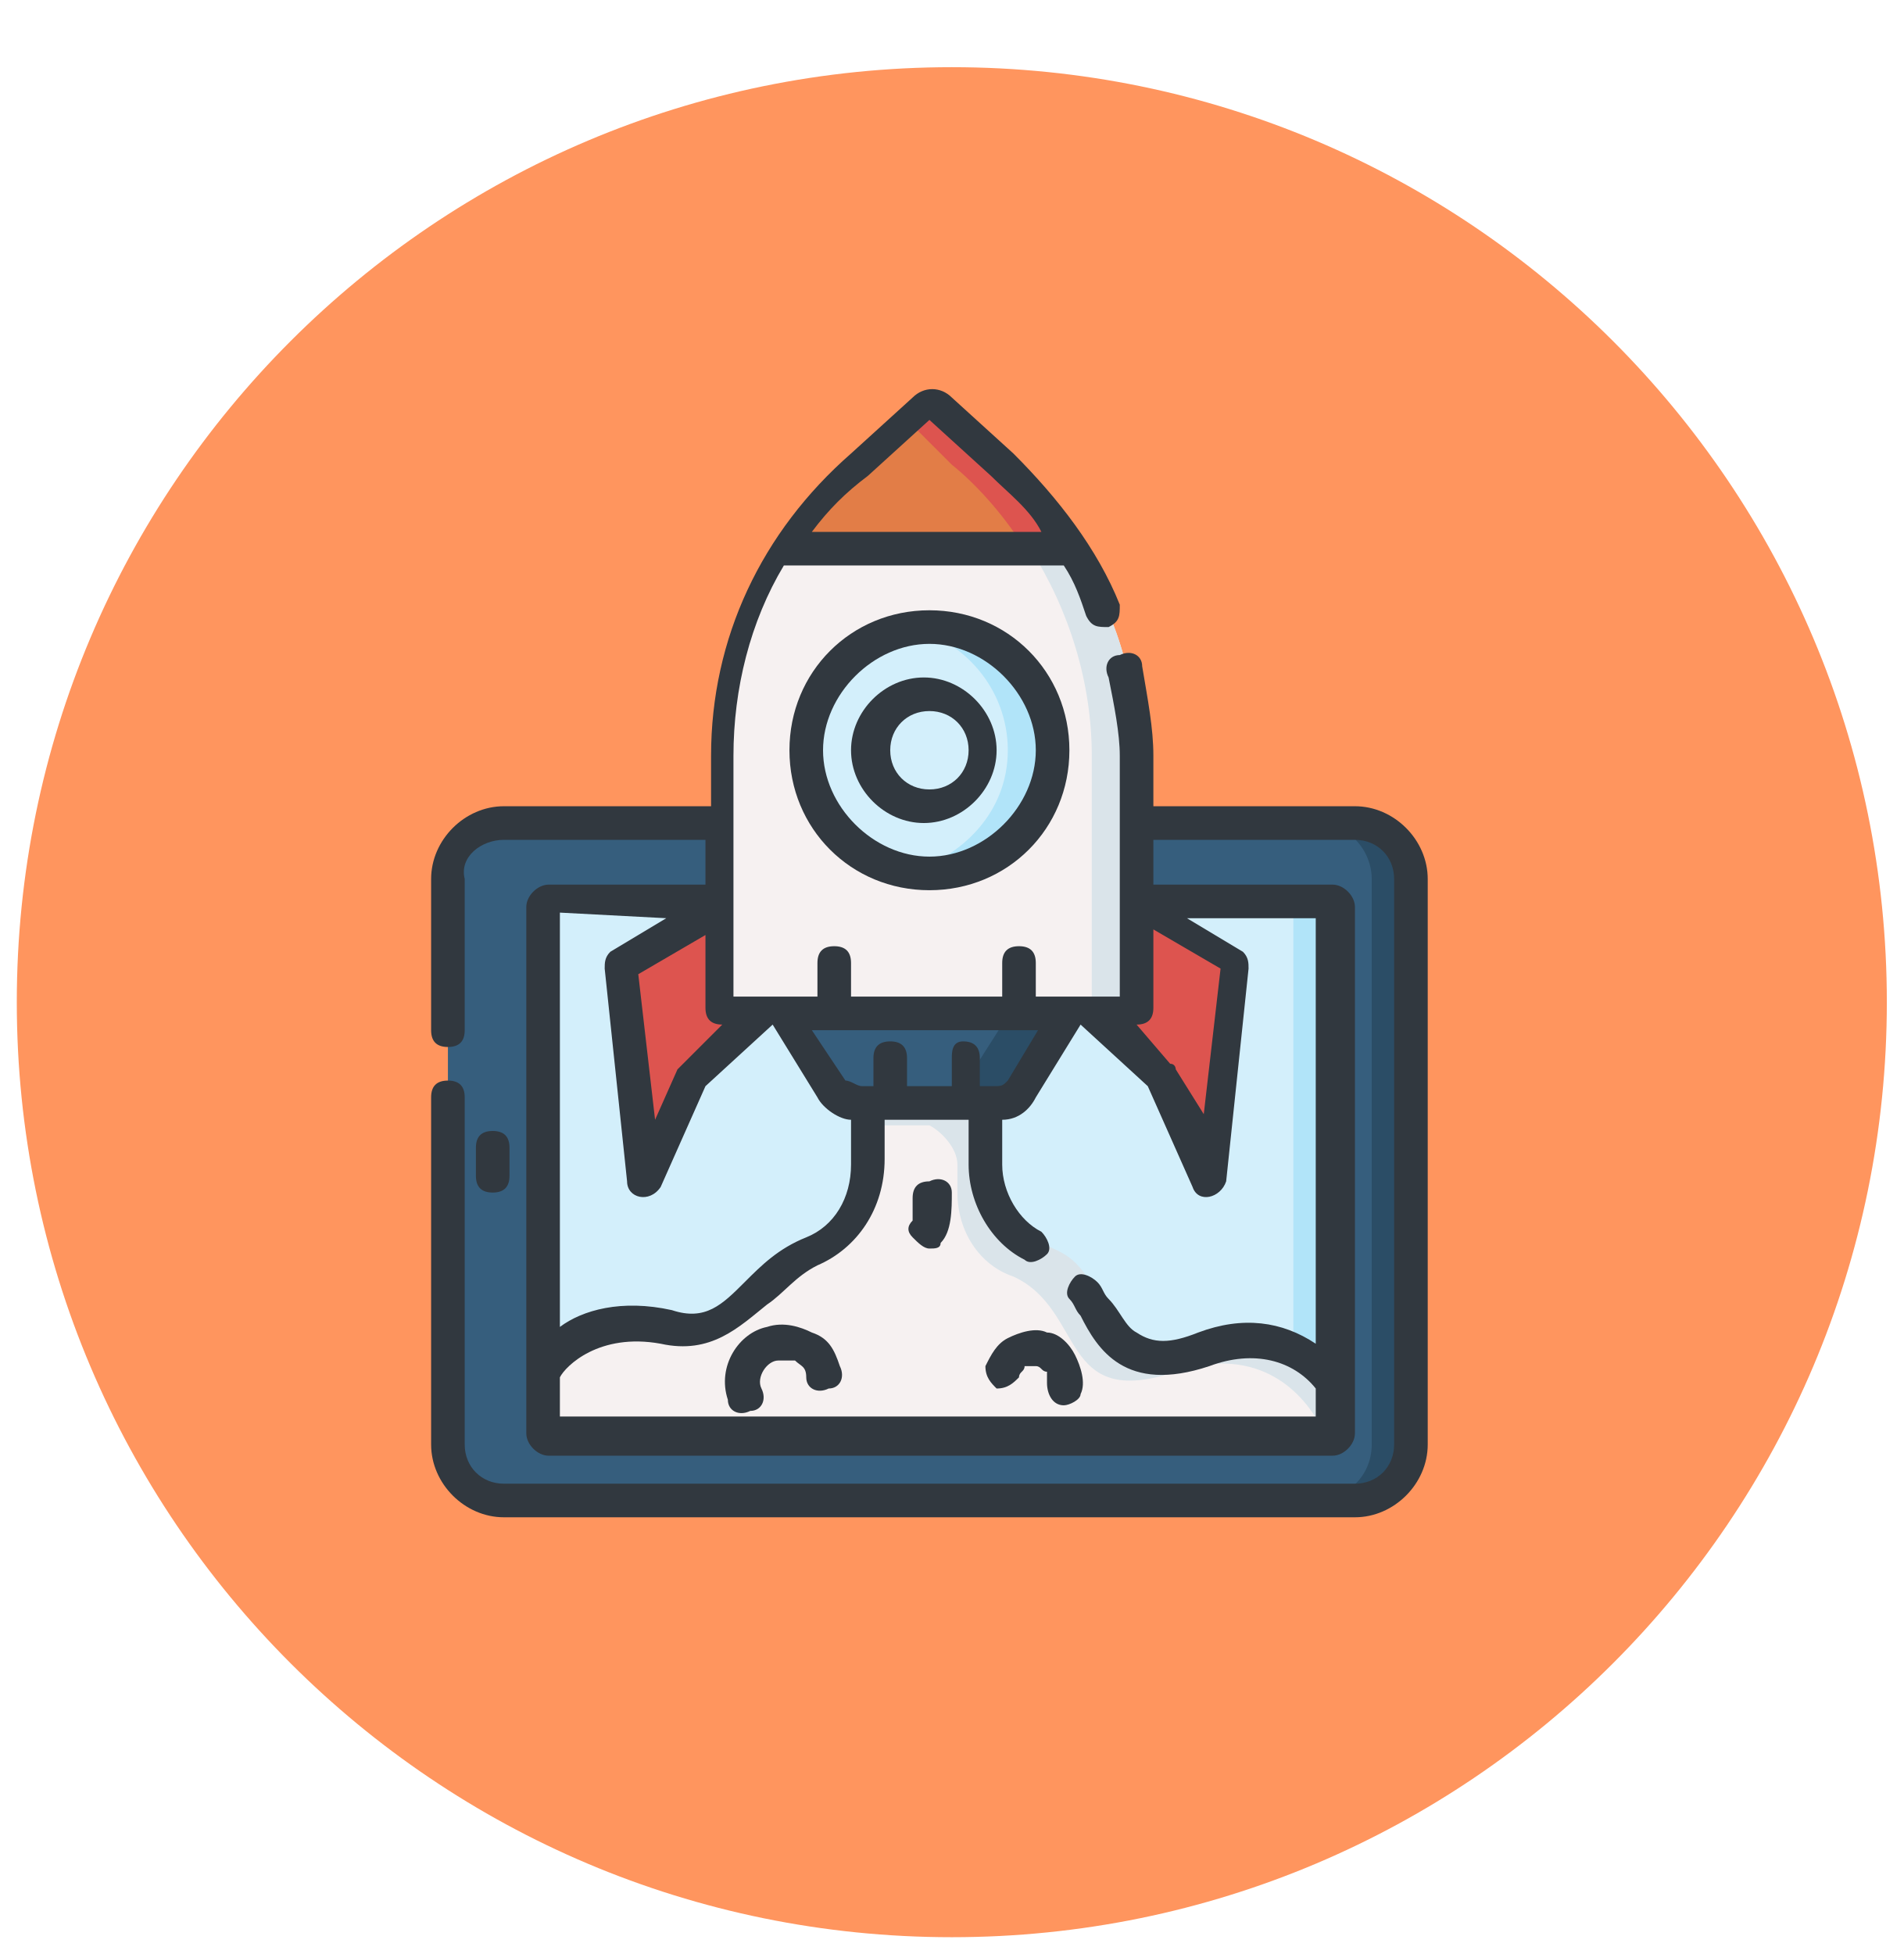
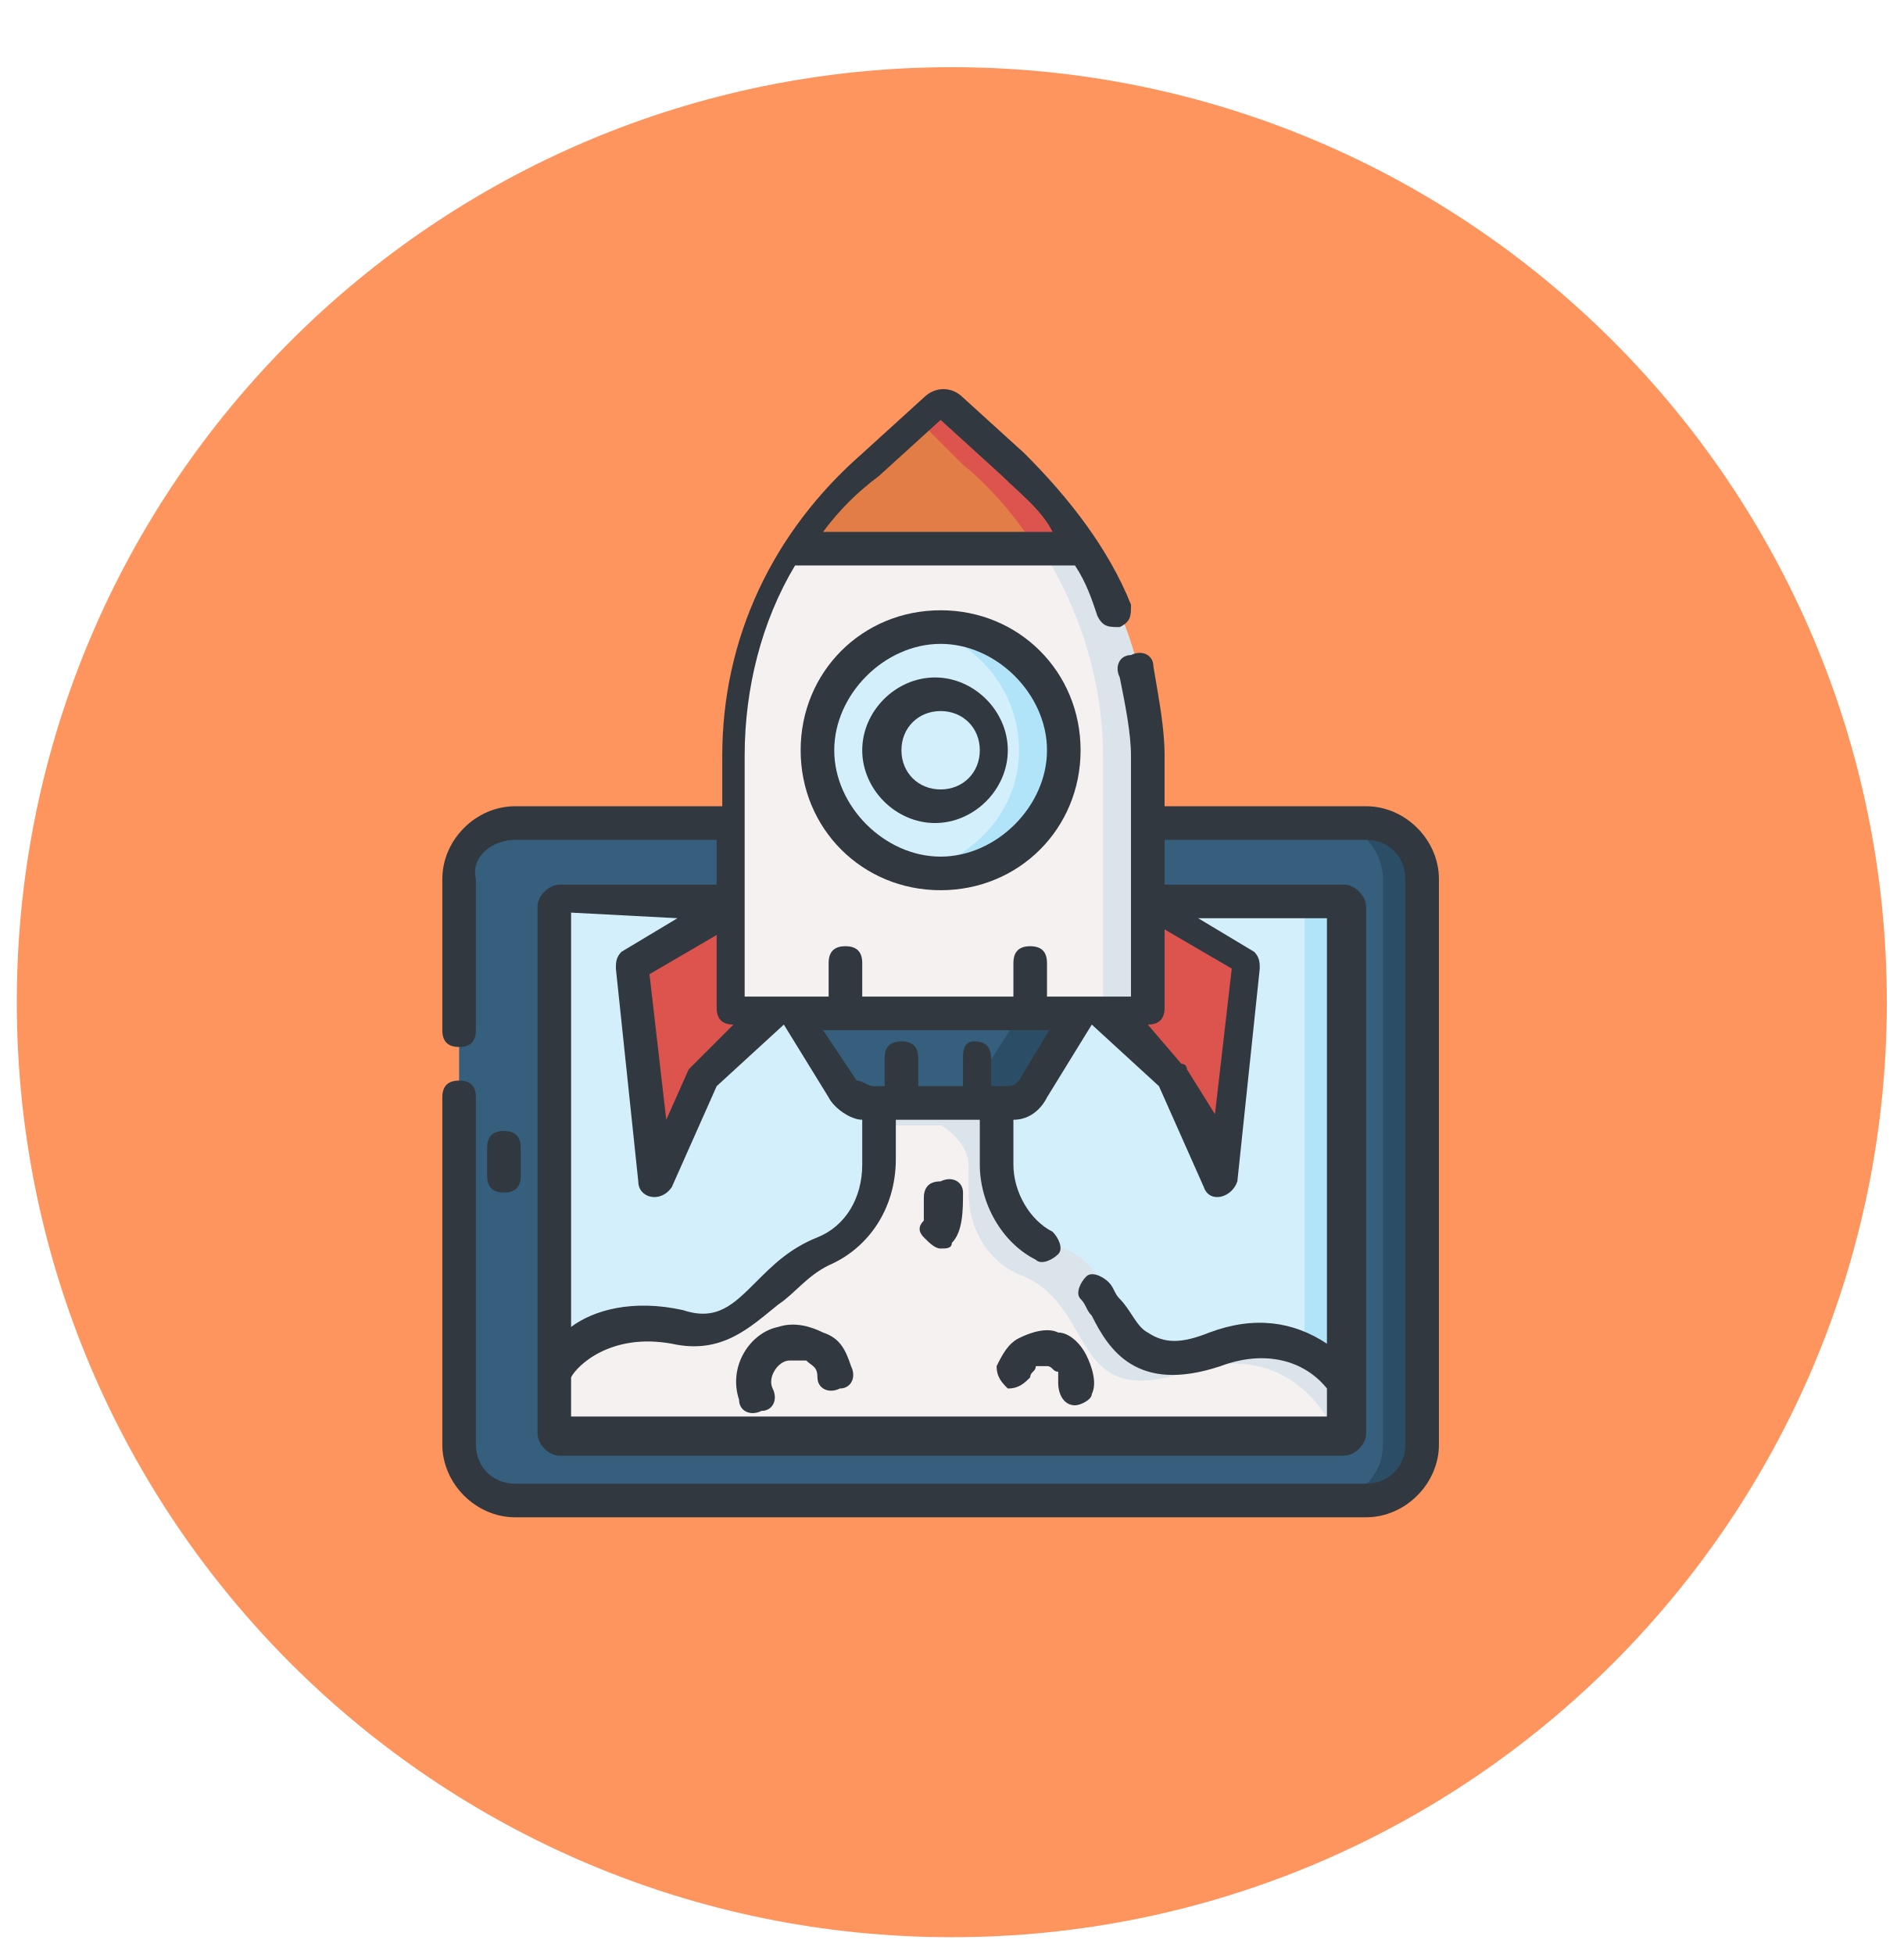
<svg xmlns="http://www.w3.org/2000/svg" version="1.1" id="Capa_1" x="0px" y="0px" viewBox="0 0 34 34.9" style="enable-background:new 0 0 34 34.9;" xml:space="preserve">
  <style type="text/css">
	.st0{opacity:0.8;fill:#FF7A36;enable-background:new    ;}
	.st1{fill:#365E7D;}
	.st2{fill:#2B4D66;}
	.st3{fill:#D3EFFB;}
	.st4{fill:#B1E4F9;}
	.st5{fill:#F6F1F1;}
	.st6{fill:#DAE4EA;}
	.st7{fill:#DD544F;}
	.st8{fill:#E27D47;}
	.st9{fill:#31383F;}
</style>
  <circle class="st0" cx="17" cy="17.9" r="16.7" />
  <g>
-     <path class="st1" d="M24.2,26.9H9c-0.6,0-1-0.5-1-1V15.7c0-0.6,0.5-1,1-1h15.2c0.6,0,1,0.5,1,1v10.1C25.2,26.4,24.7,26.9,24.2,26.9   z" />
-     <path class="st2" d="M24.2,14.7h-0.7c0.6,0,1,0.5,1,1v10.1c0,0.6-0.5,1-1,1h0.7c0.6,0,1-0.5,1-1V15.7   C25.2,15.2,24.7,14.7,24.2,14.7z" />
-     <path class="st3" d="M23.8,16.1h-14c0,0-0.1,0-0.1,0.1v9.4c0,0,0,0.1,0.1,0.1h14c0,0,0.1,0,0.1-0.1L23.8,16.1   C23.8,16.1,23.8,16.1,23.8,16.1L23.8,16.1z" />
-     <path class="st4" d="M23.8,16.1H23c0,0,0.1,0,0.1,0.1v9.4c0,0,0,0.1-0.1,0.1h0.7c0,0,0.1,0,0.1-0.1L23.8,16.1   C23.8,16.1,23.8,16.1,23.8,16.1L23.8,16.1z" />
-     <path class="st5" d="M21.5,24.1c-2.1,0.7-1.6-1.2-2.9-1.7c-0.6-0.3-1-0.9-1-1.5v-1.1h-2.1v1.1c0,0.7-0.4,1.3-1,1.6   c-1.1,0.5-1.3,1.6-2.6,1.3c-1.6-0.3-2.2,0.8-2.2,0.8v1c0,0,0,0.1,0.1,0.1h14c0,0,0.1,0,0.1-0.1v-0.8C23.4,24.2,22.7,23.7,21.5,24.1   L21.5,24.1z" />
-     <path class="st6" d="M17.1,20.8v0.5c0,0.7,0.4,1.3,1,1.5c1.3,0.6,0.8,2.4,2.9,1.7c1.5-0.5,2.3,0.4,2.6,1h0.2c0,0,0.1,0,0.1-0.1   v-0.8c0,0,0,0,0,0c-0.9-1.2-2.1-0.6-2.7-0.5c-1.1,0.2-1.3-0.4-1.6-1c-0.4-0.7-0.6-0.7-1-0.9c-0.4-0.2-0.6-0.5-0.8-0.9   c-0.2-0.4-0.1-0.7-0.1-1.7h-2.1v0.5h1C16.8,20.2,17.1,20.5,17.1,20.8L17.1,20.8z" />
-     <path class="st1" d="M14,18l0.7-0.8h3.3l1.1,0.8l-0.9,1.4c-0.1,0.2-0.3,0.3-0.5,0.3h-2.4c-0.2,0-0.4-0.1-0.5-0.3L14,18z" />
-     <path class="st2" d="M18.6,17.2l-1.4,2.2c-0.1,0.2-0.3,0.3-0.5,0.3h1c0.2,0,0.4-0.1,0.5-0.3l0.9-1.4L18.6,17.2z" />
+     <path class="st1" d="M24.4,26.9H9.2c-0.6,0-1-0.5-1-1V15.7c0-0.6,0.5-1,1-1h15.2c0.6,0,1,0.5,1,1v10.1   C25.4,26.4,24.9,26.9,24.4,26.9z" />
+     <path class="st2" d="M24.4,14.7h-0.7c0.6,0,1,0.5,1,1v10.1c0,0.6-0.5,1-1,1h0.7c0.6,0,1-0.5,1-1V15.7   C25.4,15.2,24.9,14.7,24.4,14.7z" />
+     <path class="st3" d="M24,16.1H10c0,0-0.1,0-0.1,0.1v9.4c0,0,0,0.1,0.1,0.1h14c0,0,0.1,0,0.1-0.1L24,16.1L24,16.1L24,16.1z" />
+     <path class="st4" d="M24,16.1h-0.8c0,0,0.1,0,0.1,0.1v9.4c0,0,0,0.1-0.1,0.1h0.7c0,0,0.1,0,0.1-0.1L24,16.1L24,16.1L24,16.1z" />
+     <path class="st5" d="M21.7,24.1c-2.1,0.7-1.6-1.2-2.9-1.7c-0.6-0.3-1-0.9-1-1.5v-1.1h-2.1v1.1c0,0.7-0.4,1.3-1,1.6   c-1.1,0.5-1.3,1.6-2.6,1.3c-1.6-0.3-2.2,0.8-2.2,0.8v1c0,0,0,0.1,0.1,0.1h14c0,0,0.1,0,0.1-0.1v-0.8C23.6,24.2,22.9,23.7,21.7,24.1   L21.7,24.1z" />
+     <path class="st6" d="M17.3,20.8v0.5c0,0.7,0.4,1.3,1,1.5c1.3,0.6,0.8,2.4,2.9,1.7c1.5-0.5,2.3,0.4,2.6,1H24c0,0,0.1,0,0.1-0.1v-0.8   l0,0c-0.9-1.2-2.1-0.6-2.7-0.5c-1.1,0.2-1.3-0.4-1.6-1c-0.4-0.7-0.6-0.7-1-0.9c-0.4-0.2-0.6-0.5-0.8-0.9c-0.2-0.4-0.1-0.7-0.1-1.7   h-2.1v0.5h1C17,20.2,17.3,20.5,17.3,20.8L17.3,20.8z" />
+     <path class="st1" d="M14.2,18l0.7-0.8h3.3l1.1,0.8l-0.9,1.4c-0.1,0.2-0.3,0.3-0.5,0.3h-2.4c-0.2,0-0.4-0.1-0.5-0.3L14.2,18z" />
+     <path class="st2" d="M18.8,17.2l-1.4,2.2c-0.1,0.2-0.3,0.3-0.5,0.3h1c0.2,0,0.4-0.1,0.5-0.3l0.9-1.4L18.8,17.2z" />
    <g>
-       <path class="st7" d="M12.9,16l-1.8,1.2l0.4,3.8l0.9-1.8l1.3-1.2l0.2-1.2L12.9,16z" />
-       <path class="st7" d="M20.2,16l1.8,1.2L21.6,21l-0.9-1.8L19.4,18l-0.2-1.2L20.2,16z" />
+       <path class="st7" d="M13.1,16l-1.8,1.2l0.4,3.8l0.9-1.8l1.3-1.2l0.2-1.2L13.1,16z" />
+       <path class="st7" d="M20.4,16l1.8,1.2L21.8,21l-0.9-1.8L19.6,18l-0.2-1.2L20.4,16z" />
    </g>
    <g>
-       <path class="st5" d="M19.2,9.8l-0.7-0.4h-3.8L14,9.8c-0.7,1.1-1.1,2.4-1.1,3.7V18h7.4v-4.6C20.3,12.1,19.9,10.9,19.2,9.8L19.2,9.8    z" />
+       <path class="st5" d="M19.4,9.8l-0.7-0.4h-3.8l-0.7,0.4c-0.7,1.1-1.1,2.4-1.1,3.7V18h7.4v-4.6C20.5,12.1,20.1,10.9,19.4,9.8    L19.4,9.8z" />
    </g>
-     <path class="st6" d="M19.2,9.8l-0.7-0.4h-0.8l0.7,0.4c0.7,1.1,1.1,2.4,1.1,3.7V18h0.8v-4.6C20.3,12.1,19.9,10.9,19.2,9.8L19.2,9.8z   " />
-     <circle class="st3" cx="16.6" cy="13.4" r="2.2" />
-     <path class="st4" d="M16.6,11.2c-0.2,0-0.3,0-0.4,0c1,0.2,1.8,1.1,1.8,2.2s-0.8,1.9-1.8,2.2c0.1,0,0.3,0,0.4,0c1.2,0,2.2-1,2.2-2.2   C18.8,12.2,17.8,11.2,16.6,11.2z" />
-     <path class="st8" d="M19.2,9.8c-0.4-0.6-0.8-1.1-1.3-1.5l-1.1-1c-0.1-0.1-0.2-0.1-0.3,0l-1.1,1c-0.5,0.4-1,1-1.3,1.5L19.2,9.8   L19.2,9.8z" />
-     <path class="st7" d="M17.9,8.3l-1.1-1c-0.1-0.1-0.2-0.1-0.3,0l-0.3,0.2L17,8.3c0.5,0.4,1,1,1.3,1.5h0.8C18.8,9.2,18.4,8.7,17.9,8.3   z" />
+     <path class="st6" d="M19.4,9.8l-0.7-0.4h-0.8l0.7,0.4c0.7,1.1,1.1,2.4,1.1,3.7V18h0.8v-4.6C20.5,12.1,20.1,10.9,19.4,9.8L19.4,9.8z   " />
+     <circle class="st3" cx="16.8" cy="13.4" r="2.2" />
+     <path class="st4" d="M16.8,11.2c-0.2,0-0.3,0-0.4,0c1,0.2,1.8,1.1,1.8,2.2s-0.8,1.9-1.8,2.2c0.1,0,0.3,0,0.4,0c1.2,0,2.2-1,2.2-2.2   C19,12.2,18,11.2,16.8,11.2z" />
+     <path class="st8" d="M19.4,9.8c-0.4-0.6-0.8-1.1-1.3-1.5l-1.1-1c-0.1-0.1-0.2-0.1-0.3,0l-1.1,1c-0.5,0.4-1,1-1.3,1.5H19.4L19.4,9.8   z" />
+     <path class="st7" d="M18.1,8.3l-1.1-1c-0.1-0.1-0.2-0.1-0.3,0l-0.3,0.2l0.8,0.8c0.5,0.4,1,1,1.3,1.5h0.8C19,9.2,18.6,8.7,18.1,8.3z   " />
    <g>
-       <path class="st9" d="M9.1,21v-0.5c0-0.2-0.1-0.3-0.3-0.3s-0.3,0.1-0.3,0.3V21c0,0.2,0.1,0.3,0.3,0.3C9,21.3,9.1,21.2,9.1,21z" />
-       <path class="st9" d="M14.1,13.4c0,1.4,1.1,2.5,2.5,2.5s2.5-1.1,2.5-2.5s-1.1-2.5-2.5-2.5S14.1,12,14.1,13.4z M18.5,13.4    c0,1-0.9,1.9-1.9,1.9s-1.9-0.9-1.9-1.9c0-1,0.9-1.9,1.9-1.9S18.5,12.4,18.5,13.4z" />
-       <path class="st9" d="M15.2,13.4c0,0.7,0.6,1.3,1.3,1.3s1.3-0.6,1.3-1.3s-0.6-1.3-1.3-1.3C15.8,12.1,15.2,12.7,15.2,13.4L15.2,13.4    z M17.3,13.4c0,0.4-0.3,0.7-0.7,0.7c-0.4,0-0.7-0.3-0.7-0.7c0-0.4,0.3-0.7,0.7-0.7C17,12.7,17.3,13,17.3,13.4L17.3,13.4z" />
-       <path class="st9" d="M14.5,23.8c-0.2-0.1-0.5-0.2-0.8-0.1c-0.5,0.1-0.9,0.7-0.7,1.3c0,0.2,0.2,0.3,0.4,0.2c0.2,0,0.3-0.2,0.2-0.4    c-0.1-0.2,0.1-0.5,0.3-0.5c0.1,0,0.2,0,0.3,0c0.1,0.1,0.2,0.1,0.2,0.3c0,0.2,0.2,0.3,0.4,0.2c0.2,0,0.3-0.2,0.2-0.4    C14.9,24.1,14.8,23.9,14.5,23.8L14.5,23.8z" />
-       <path class="st9" d="M18.7,23.8c-0.2-0.1-0.5,0-0.7,0.1c-0.2,0.1-0.3,0.3-0.4,0.5c0,0.2,0.1,0.3,0.2,0.4c0.2,0,0.3-0.1,0.4-0.2    c0-0.1,0.1-0.1,0.1-0.2c0.1,0,0.1,0,0.2,0c0.1,0,0.1,0.1,0.2,0.1c0,0.1,0,0.1,0,0.2c0,0.2,0.1,0.4,0.3,0.4c0.1,0,0.3-0.1,0.3-0.2    c0.1-0.2,0-0.5-0.1-0.7C19.1,24,18.9,23.8,18.7,23.8z" />
-       <path class="st9" d="M16.3,21.4c0,0.1,0,0.3,0,0.4c-0.1,0.1-0.1,0.2,0,0.3c0.1,0.1,0.2,0.2,0.3,0.2c0.1,0,0.2,0,0.2-0.1    c0.2-0.2,0.2-0.6,0.2-0.9c0-0.2-0.2-0.3-0.4-0.2C16.4,21.1,16.3,21.2,16.3,21.4L16.3,21.4z" />
-       <path class="st9" d="M24.2,14.4h-3.6v-0.9c0-0.5-0.1-1-0.2-1.6c0-0.2-0.2-0.3-0.4-0.2c-0.2,0-0.3,0.2-0.2,0.4    c0.1,0.5,0.2,1,0.2,1.4v4.3c-0.2,0-1.2,0-1.5,0v-0.6c0-0.2-0.1-0.3-0.3-0.3c-0.2,0-0.3,0.1-0.3,0.3v0.6h-2.7v-0.6    c0-0.2-0.1-0.3-0.3-0.3s-0.3,0.1-0.3,0.3v0.6c-0.2,0-1.2,0-1.5,0v-4.3c0-1.2,0.3-2.4,0.9-3.4H19c0.2,0.3,0.3,0.6,0.4,0.9    c0.1,0.2,0.2,0.2,0.4,0.2c0.2-0.1,0.2-0.2,0.2-0.4c-0.4-1-1.1-1.9-1.9-2.7l-1.1-1c-0.2-0.2-0.5-0.2-0.7,0l-1.1,1    c-1.6,1.4-2.5,3.3-2.5,5.4v0.9H9c-0.7,0-1.3,0.6-1.3,1.3v2.7c0,0.2,0.1,0.3,0.3,0.3c0.2,0,0.3-0.1,0.3-0.3v-2.7    C8.2,15.3,8.6,15,9,15h3.6v0.8H9.8c-0.2,0-0.4,0.2-0.4,0.4v9.4c0,0.2,0.2,0.4,0.4,0.4h14c0.2,0,0.4-0.2,0.4-0.4v-9.4    c0-0.2-0.2-0.4-0.4-0.4h-3.2V15h3.6c0.4,0,0.7,0.3,0.7,0.7v10.1c0,0.4-0.3,0.7-0.7,0.7H9c-0.4,0-0.7-0.3-0.7-0.7v-6.2    c0-0.2-0.1-0.3-0.3-0.3c-0.2,0-0.3,0.1-0.3,0.3v6.2c0,0.7,0.6,1.3,1.3,1.3h15.2c0.7,0,1.3-0.6,1.3-1.3V15.7    C25.5,15,24.9,14.4,24.2,14.4L24.2,14.4z M15.5,8.5l1.1-1l1.1,1c0.3,0.3,0.7,0.6,0.9,1h-4.1C14.8,9.1,15.1,8.8,15.5,8.5z     M20.3,18.3c0.2,0,0.3-0.1,0.3-0.3v-1.4l1.2,0.7l-0.3,2.6L21,19.1c0,0,0-0.1-0.1-0.1L20.3,18.3L20.3,18.3z M18.6,18.3L18,19.3    c-0.1,0.1-0.1,0.1-0.3,0.1h-0.2h0v-0.5c0-0.2-0.1-0.3-0.3-0.3S17,18.8,17,18.9v0.5h-0.8v-0.5c0-0.2-0.1-0.3-0.3-0.3    s-0.3,0.1-0.3,0.3v0.5h0h-0.2c-0.1,0-0.2-0.1-0.3-0.1l-0.6-0.9H18.6z M12.9,18.3L12.9,18.3L12.2,19c0,0-0.1,0.1-0.1,0.1l-0.4,0.9    l-0.3-2.6l1.2-0.7V18C12.6,18.2,12.7,18.3,12.9,18.3L12.9,18.3z M11.9,16.4l-1,0.6c-0.1,0.1-0.1,0.2-0.1,0.3l0.4,3.8    c0,0.3,0.4,0.4,0.6,0.1l0.8-1.8l1.2-1.1h0l0.8,1.3c0.1,0.2,0.4,0.4,0.6,0.4v0.8c0,0.6-0.3,1.1-0.8,1.3c-0.5,0.2-0.8,0.5-1.1,0.8    c-0.4,0.4-0.7,0.7-1.3,0.5c-0.9-0.2-1.6,0-2,0.3v-7.4L11.9,16.4z M23.5,24c-0.6-0.4-1.3-0.5-2.1-0.2c-0.5,0.2-0.8,0.2-1.1,0    c-0.2-0.1-0.3-0.4-0.5-0.6c-0.1-0.1-0.1-0.2-0.2-0.3c-0.1-0.1-0.3-0.2-0.4-0.1c-0.1,0.1-0.2,0.3-0.1,0.4c0.1,0.1,0.1,0.2,0.2,0.3    c0.3,0.6,0.8,1.4,2.3,0.9c0.8-0.3,1.5-0.1,1.9,0.4v0.5H10v-0.7c0.1-0.2,0.7-0.8,1.8-0.6c0.9,0.2,1.4-0.3,1.9-0.7    c0.3-0.2,0.5-0.5,0.9-0.7c0.7-0.3,1.2-1,1.2-1.9V20h1.5v0.8c0,0.7,0.4,1.4,1,1.7c0.1,0.1,0.3,0,0.4-0.1c0.1-0.1,0-0.3-0.1-0.4    c-0.4-0.2-0.7-0.7-0.7-1.2V20c0.3,0,0.5-0.2,0.6-0.4l0.8-1.3h0l1.2,1.1l0.8,1.8c0.1,0.3,0.5,0.2,0.6-0.1l0.4-3.8    c0-0.1,0-0.2-0.1-0.3l-1-0.6h2.3V24z" />
+       <path class="st9" d="M9.3,21v-0.5c0-0.2-0.1-0.3-0.3-0.3s-0.3,0.1-0.3,0.3V21c0,0.2,0.1,0.3,0.3,0.3S9.3,21.2,9.3,21z" />
+       <path class="st9" d="M14.3,13.4c0,1.4,1.1,2.5,2.5,2.5s2.5-1.1,2.5-2.5s-1.1-2.5-2.5-2.5S14.3,12,14.3,13.4z M18.7,13.4    c0,1-0.9,1.9-1.9,1.9s-1.9-0.9-1.9-1.9s0.9-1.9,1.9-1.9S18.7,12.4,18.7,13.4z" />
+       <path class="st9" d="M15.4,13.4c0,0.7,0.6,1.3,1.3,1.3s1.3-0.6,1.3-1.3s-0.6-1.3-1.3-1.3C16,12.1,15.4,12.7,15.4,13.4L15.4,13.4z     M17.5,13.4c0,0.4-0.3,0.7-0.7,0.7c-0.4,0-0.7-0.3-0.7-0.7s0.3-0.7,0.7-0.7C17.2,12.7,17.5,13,17.5,13.4L17.5,13.4z" />
+       <path class="st9" d="M14.7,23.8c-0.2-0.1-0.5-0.2-0.8-0.1c-0.5,0.1-0.9,0.7-0.7,1.3c0,0.2,0.2,0.3,0.4,0.2c0.2,0,0.3-0.2,0.2-0.4    c-0.1-0.2,0.1-0.5,0.3-0.5c0.1,0,0.2,0,0.3,0c0.1,0.1,0.2,0.1,0.2,0.3c0,0.2,0.2,0.3,0.4,0.2c0.2,0,0.3-0.2,0.2-0.4    C15.1,24.1,15,23.9,14.7,23.8L14.7,23.8z" />
+       <path class="st9" d="M18.9,23.8c-0.2-0.1-0.5,0-0.7,0.1s-0.3,0.3-0.4,0.5c0,0.2,0.1,0.3,0.2,0.4c0.2,0,0.3-0.1,0.4-0.2    c0-0.1,0.1-0.1,0.1-0.2c0.1,0,0.1,0,0.2,0s0.1,0.1,0.2,0.1c0,0.1,0,0.1,0,0.2c0,0.2,0.1,0.4,0.3,0.4c0.1,0,0.3-0.1,0.3-0.2    c0.1-0.2,0-0.5-0.1-0.7C19.3,24,19.1,23.8,18.9,23.8z" />
+       <path class="st9" d="M16.5,21.4c0,0.1,0,0.3,0,0.4c-0.1,0.1-0.1,0.2,0,0.3c0.1,0.1,0.2,0.2,0.3,0.2c0.1,0,0.2,0,0.2-0.1    c0.2-0.2,0.2-0.6,0.2-0.9c0-0.2-0.2-0.3-0.4-0.2C16.6,21.1,16.5,21.2,16.5,21.4L16.5,21.4z" />
+       <path class="st9" d="M24.4,14.4h-3.6v-0.9c0-0.5-0.1-1-0.2-1.6c0-0.2-0.2-0.3-0.4-0.2c-0.2,0-0.3,0.2-0.2,0.4    c0.1,0.5,0.2,1,0.2,1.4v4.3c-0.2,0-1.2,0-1.5,0v-0.6c0-0.2-0.1-0.3-0.3-0.3c-0.2,0-0.3,0.1-0.3,0.3v0.6h-2.7v-0.6    c0-0.2-0.1-0.3-0.3-0.3s-0.3,0.1-0.3,0.3v0.6c-0.2,0-1.2,0-1.5,0v-4.3c0-1.2,0.3-2.4,0.9-3.4h5c0.2,0.3,0.3,0.6,0.4,0.9    c0.1,0.2,0.2,0.2,0.4,0.2c0.2-0.1,0.2-0.2,0.2-0.4c-0.4-1-1.1-1.9-1.9-2.7l-1.1-1c-0.2-0.2-0.5-0.2-0.7,0l-1.1,1    c-1.6,1.4-2.5,3.3-2.5,5.4v0.9H9.2c-0.7,0-1.3,0.6-1.3,1.3v2.7c0,0.2,0.1,0.3,0.3,0.3s0.3-0.1,0.3-0.3v-2.7    C8.4,15.3,8.8,15,9.2,15h3.6v0.8H10c-0.2,0-0.4,0.2-0.4,0.4v9.4c0,0.2,0.2,0.4,0.4,0.4h14c0.2,0,0.4-0.2,0.4-0.4v-9.4    c0-0.2-0.2-0.4-0.4-0.4h-3.2V15h3.6c0.4,0,0.7,0.3,0.7,0.7v10.1c0,0.4-0.3,0.7-0.7,0.7H9.2c-0.4,0-0.7-0.3-0.7-0.7v-6.2    c0-0.2-0.1-0.3-0.3-0.3s-0.3,0.1-0.3,0.3v6.2c0,0.7,0.6,1.3,1.3,1.3h15.2c0.7,0,1.3-0.6,1.3-1.3V15.7C25.7,15,25.1,14.4,24.4,14.4    L24.4,14.4z M15.7,8.5l1.1-1l1.1,1c0.3,0.3,0.7,0.6,0.9,1h-4.1C15,9.1,15.3,8.8,15.7,8.5z M20.5,18.3c0.2,0,0.3-0.1,0.3-0.3v-1.4    l1.2,0.7l-0.3,2.6l-0.5-0.8c0,0,0-0.1-0.1-0.1L20.5,18.3L20.5,18.3z M18.8,18.3l-0.6,1c-0.1,0.1-0.1,0.1-0.3,0.1h-0.2l0,0v-0.5    c0-0.2-0.1-0.3-0.3-0.3s-0.2,0.2-0.2,0.3v0.5h-0.8v-0.5c0-0.2-0.1-0.3-0.3-0.3c-0.2,0-0.3,0.1-0.3,0.3v0.5l0,0h-0.2    c-0.1,0-0.2-0.1-0.3-0.1l-0.6-0.9h4.1V18.3z M13.1,18.3L13.1,18.3L12.4,19l-0.1,0.1L11.9,20l-0.3-2.6l1.2-0.7V18    C12.8,18.2,12.9,18.3,13.1,18.3L13.1,18.3z M12.1,16.4l-1,0.6C11,17.1,11,17.2,11,17.3l0.4,3.8c0,0.3,0.4,0.4,0.6,0.1l0.8-1.8    l1.2-1.1l0,0l0.8,1.3c0.1,0.2,0.4,0.4,0.6,0.4v0.8c0,0.6-0.3,1.1-0.8,1.3c-0.5,0.2-0.8,0.5-1.1,0.8c-0.4,0.4-0.7,0.7-1.3,0.5    c-0.9-0.2-1.6,0-2,0.3v-7.4L12.1,16.4z M23.7,24c-0.6-0.4-1.3-0.5-2.1-0.2c-0.5,0.2-0.8,0.2-1.1,0c-0.2-0.1-0.3-0.4-0.5-0.6    c-0.1-0.1-0.1-0.2-0.2-0.3c-0.1-0.1-0.3-0.2-0.4-0.1s-0.2,0.3-0.1,0.4s0.1,0.2,0.2,0.3c0.3,0.6,0.8,1.4,2.3,0.9    c0.8-0.3,1.5-0.1,1.9,0.4v0.5H10.2v-0.7c0.1-0.2,0.7-0.8,1.8-0.6c0.9,0.2,1.4-0.3,1.9-0.7c0.3-0.2,0.5-0.5,0.9-0.7    c0.7-0.3,1.2-1,1.2-1.9V20h1.5v0.8c0,0.7,0.4,1.4,1,1.7c0.1,0.1,0.3,0,0.4-0.1s0-0.3-0.1-0.4c-0.4-0.2-0.7-0.7-0.7-1.2V20    c0.3,0,0.5-0.2,0.6-0.4l0.8-1.3l0,0l1.2,1.1l0.8,1.8c0.1,0.3,0.5,0.2,0.6-0.1l0.4-3.8c0-0.1,0-0.2-0.1-0.3l-1-0.6h2.3    C23.7,16.4,23.7,24,23.7,24z" />
    </g>
  </g>
</svg>
